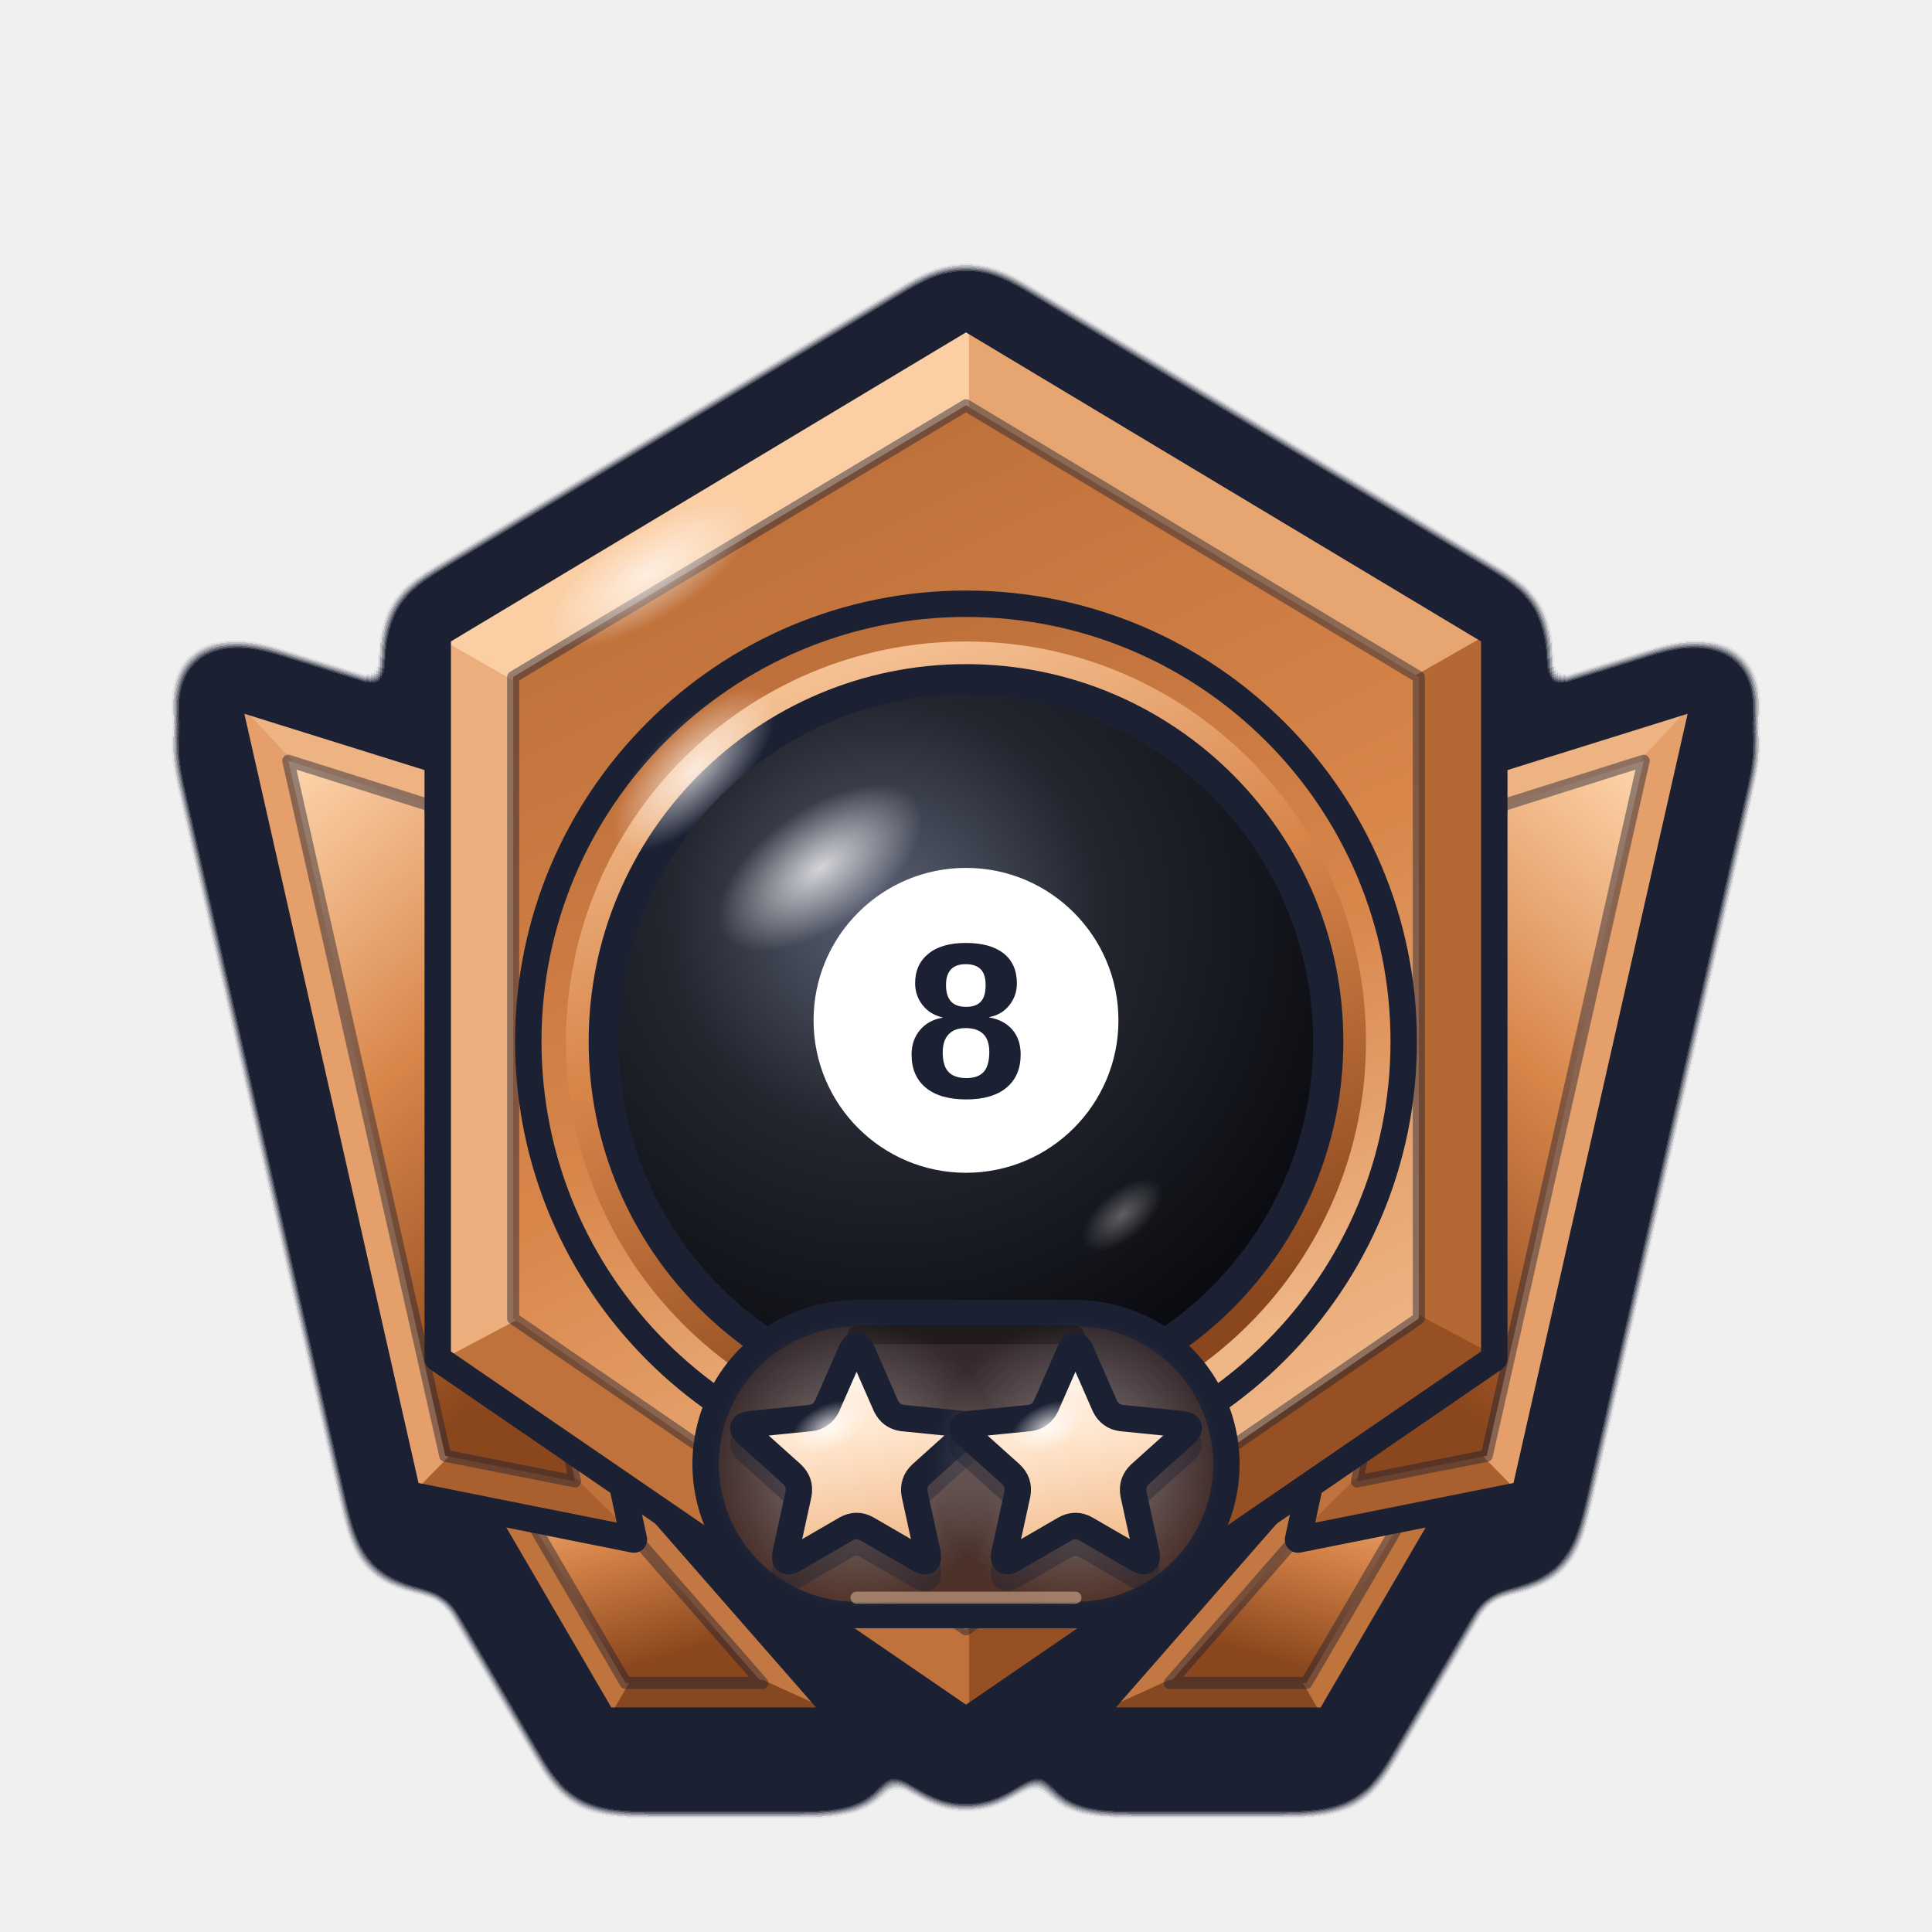
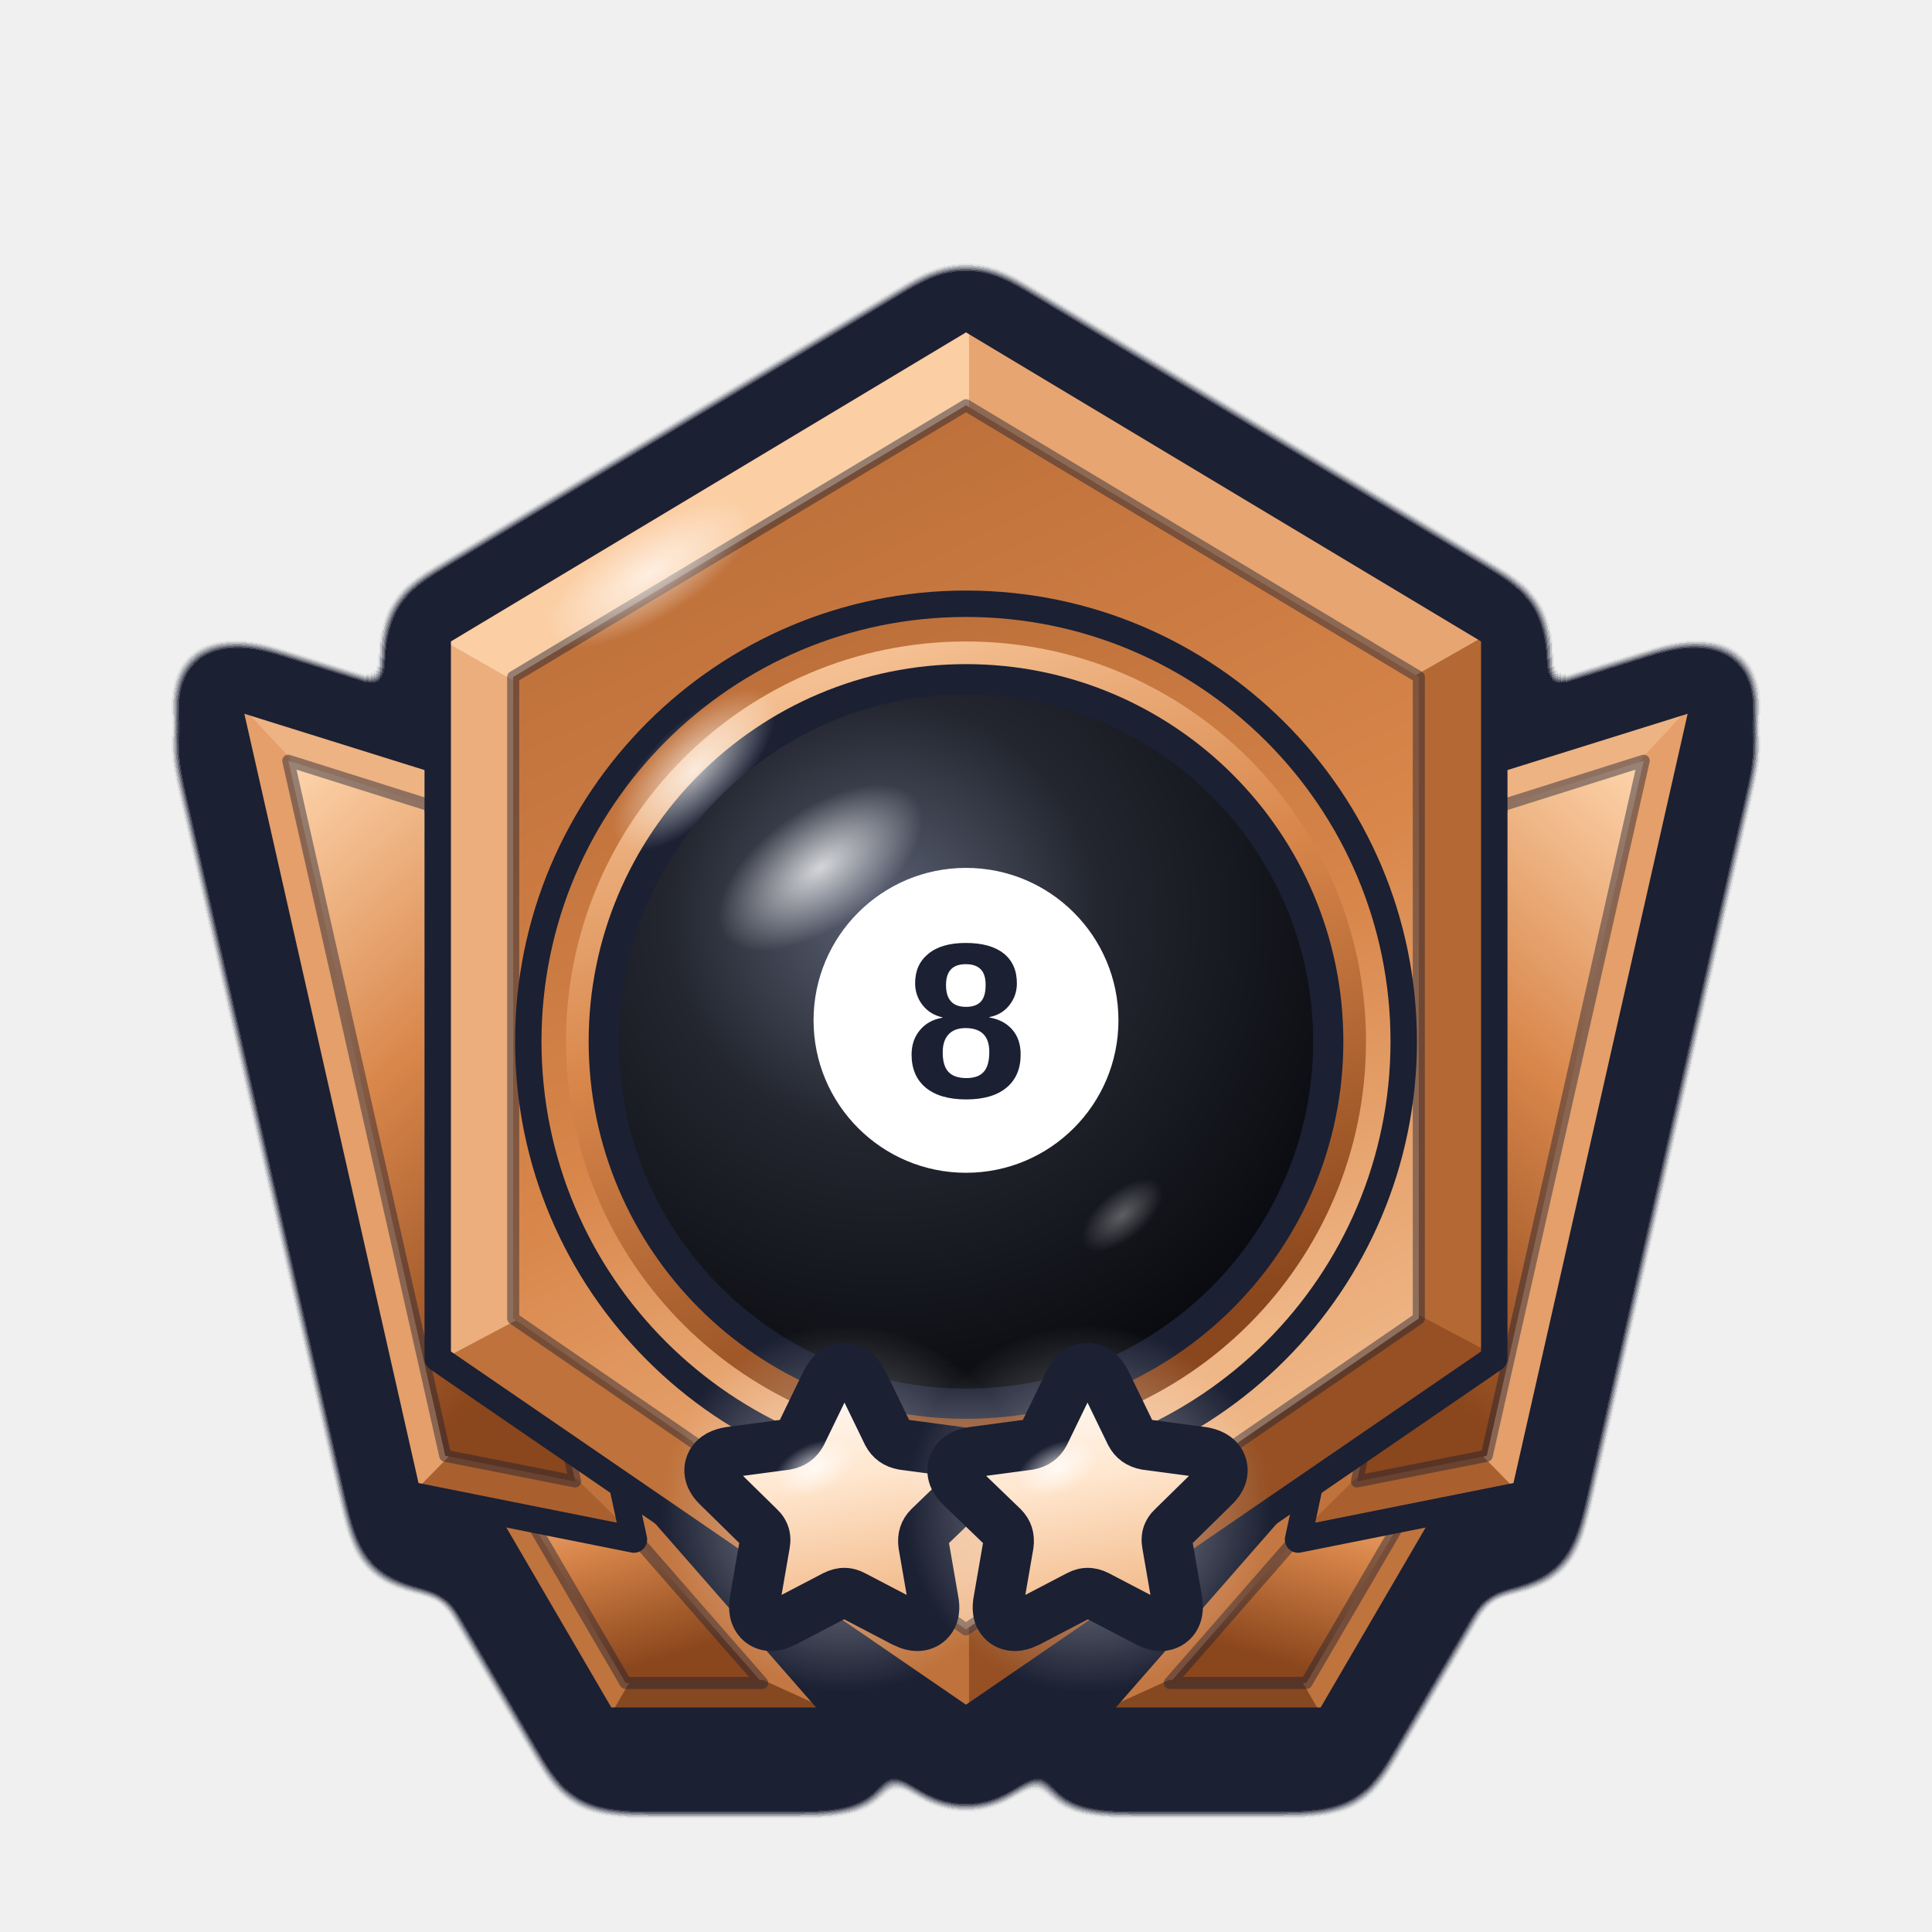
<svg xmlns="http://www.w3.org/2000/svg" width="512" height="512" viewBox="0 0 256 256">
  <defs>
    <linearGradient id="blue" x1="0" y1="0" x2="0.35" y2="1">
      <stop offset="0" stop-color="#9ED3FF" />
      <stop offset="0.45" stop-color="#3B9BFF" />
      <stop offset="1" stop-color="#1F6BD0" />
    </linearGradient>
    <linearGradient id="green" x1="0" y1="0" x2="0.35" y2="1">
      <stop offset="0" stop-color="#A8F5BE" />
      <stop offset="0.45" stop-color="#3DD66B" />
      <stop offset="1" stop-color="#1E9E47" />
    </linearGradient>
    <linearGradient id="red" x1="0" y1="0" x2="0.35" y2="1">
      <stop offset="0" stop-color="#FFA3A3" />
      <stop offset="0.45" stop-color="#FF4D4D" />
      <stop offset="1" stop-color="#C9283A" />
    </linearGradient>
    <linearGradient id="gold" x1="0" y1="0" x2="0.35" y2="1">
      <stop offset="0" stop-color="#FFF1A0" />
      <stop offset="0.45" stop-color="#FFC928" />
      <stop offset="1" stop-color="#DB8E00" />
    </linearGradient>
    <linearGradient id="wood" x1="0" y1="0" x2="0.35" y2="1">
      <stop offset="0" stop-color="#FFD9A0" />
      <stop offset="0.45" stop-color="#E7A35C" />
      <stop offset="1" stop-color="#A8622A" />
    </linearGradient>
    <linearGradient id="darkwood" x1="0" y1="0" x2="0.35" y2="1">
      <stop offset="0" stop-color="#C07A45" />
      <stop offset="0.45" stop-color="#8A4B22" />
      <stop offset="1" stop-color="#5E3014" />
    </linearGradient>
    <linearGradient id="white" x1="0" y1="0" x2="0.35" y2="1">
      <stop offset="0" stop-color="#FFFFFF" />
      <stop offset="0.45" stop-color="#F4F8FF" />
      <stop offset="1" stop-color="#C9D6EA" />
    </linearGradient>
    <linearGradient id="grey" x1="0" y1="0" x2="0.35" y2="1">
      <stop offset="0" stop-color="#E4E9F2" />
      <stop offset="0.45" stop-color="#AEB8C8" />
      <stop offset="1" stop-color="#7B869A" />
    </linearGradient>
    <linearGradient id="steel" x1="0" y1="0" x2="0.35" y2="1">
      <stop offset="0" stop-color="#D8E6F7" />
      <stop offset="0.45" stop-color="#9FB2CC" />
      <stop offset="1" stop-color="#6A7D98" />
    </linearGradient>
    <linearGradient id="cloth" x1="0" y1="0" x2="0.35" y2="1">
      <stop offset="0" stop-color="#6FE08E" />
      <stop offset="0.45" stop-color="#2FA24F" />
      <stop offset="1" stop-color="#1C7A37" />
    </linearGradient>
    <linearGradient id="sad" x1="0" y1="0" x2="0.35" y2="1">
      <stop offset="0" stop-color="#C4D4EE" />
      <stop offset="0.45" stop-color="#8EA3C7" />
      <stop offset="1" stop-color="#5E7299" />
    </linearGradient>
    <linearGradient id="purple" x1="0" y1="0" x2="0.35" y2="1">
      <stop offset="0" stop-color="#D7B8FF" />
      <stop offset="0.45" stop-color="#A259FF" />
      <stop offset="1" stop-color="#6E2FD0" />
    </linearGradient>
    <radialGradient id="shine" cx="0.5" cy="0.5" r="0.5">
      <stop offset="0" stop-color="#FFFFFF" stop-opacity="0.9" />
      <stop offset="1" stop-color="#FFFFFF" stop-opacity="0" />
    </radialGradient>
    <filter id="ink" x="-30%" y="-30%" width="160%" height="160%" color-interpolation-filters="sRGB">
      <feGaussianBlur in="SourceAlpha" stdDeviation="6.92" result="blur" />
      <feComponentTransfer in="blur" result="grown">
        <feFuncA type="linear" slope="7" intercept="-0.35" />
      </feComponentTransfer>
      <feOffset in="grown" dy="6" result="lip" />
      <feMerge result="both">
        <feMergeNode in="lip" />
        <feMergeNode in="grown" />
      </feMerge>
      <feFlood flood-color="#1B2033" />
      <feComposite in2="both" operator="in" result="outline" />
      <feMerge>
        <feMergeNode in="outline" />
        <feMergeNode in="SourceGraphic" />
      </feMerge>
    </filter>
  </defs>
  <defs>
    <filter id="badgeInk" x="-20%" y="-20%" width="140%" height="140%" color-interpolation-filters="sRGB">
      <feGaussianBlur in="SourceAlpha" stdDeviation="3.2" result="blur" />
      <feComponentTransfer in="blur" result="grown">
        <feFuncA type="linear" slope="40" intercept="-0.716" />
      </feComponentTransfer>
      <feOffset in="grown" dy="5" result="lip" />
      <feMerge result="both">
        <feMergeNode in="lip" />
        <feMergeNode in="grown" />
      </feMerge>
      <feFlood flood-color="#1B2033" />
      <feComposite in2="both" operator="in" result="outline" />
      <feMerge>
        <feMergeNode in="outline" />
        <feMergeNode in="SourceGraphic" />
      </feMerge>
    </filter>
  </defs>
  <defs>
    <linearGradient id="m" x1="0" y1="0" x2="0.35" y2="1">
      <stop offset="0.00" stop-color="#FFD6AE" />
      <stop offset="0.50" stop-color="#D8864A" />
      <stop offset="1.00" stop-color="#8A461C" />
    </linearGradient>
    <linearGradient id="r" x1="0" y1="0" x2="0.35" y2="1">
      <stop offset="0.00" stop-color="#B56935" />
      <stop offset="0.60" stop-color="#D8864A" />
      <stop offset="1.00" stop-color="#EFB686" />
    </linearGradient>
    <linearGradient id="w" x1="0" y1="0" x2="0.35" y2="1">
      <stop offset="0.00" stop-color="#F1BA8B" />
      <stop offset="0.55" stop-color="#D8864A" />
      <stop offset="1.00" stop-color="#8A461C" />
    </linearGradient>
    <linearGradient id="c" x1="0" y1="0" x2="0.3" y2="1">
      <stop offset="0.00" stop-color="#FFE6CE" />
      <stop offset="0.55" stop-color="#EAAA77" />
      <stop offset="1.00" stop-color="#D8864A" />
    </linearGradient>
    <linearGradient id="s" x1="0" y1="0" x2="0.2" y2="1">
      <stop offset="0.00" stop-color="#FFFFFF" />
      <stop offset="0.50" stop-color="#FFE6CE" />
      <stop offset="1.00" stop-color="#F3BE90" />
    </linearGradient>
    <linearGradient id="g" x1="0" y1="0" x2="0.35" y2="1">
      <stop offset="0.00" stop-color="#FFF3A6" />
      <stop offset="0.50" stop-color="#FFC928" />
      <stop offset="1.00" stop-color="#C97F00" />
    </linearGradient>
    <linearGradient id="gr" x1="0" y1="0" x2="0.35" y2="1">
      <stop offset="0.00" stop-color="#E7A816" />
      <stop offset="0.60" stop-color="#FFC928" />
      <stop offset="1.00" stop-color="#FFE274" />
    </linearGradient>
    <radialGradient id="ball" cx="0.38" cy="0.32" r="0.78">
      <stop offset="0" stop-color="#5C6275" />
      <stop offset="0.4" stop-color="#23262F" />
      <stop offset="1" stop-color="#06070B" />
    </radialGradient>
  </defs>
  <g filter="url(#badgeInk)">
    <path d="M52.0 180.0 L84.0 196.0 L80.9 200.0 L64.8 192.0 Z" fill="#D28C57" stroke="#D28C57" stroke-width="0.8" />
    <path d="M84.0 196.0 L112.0 228.0 L101.0 223.0 L80.9 200.0 Z" fill="#C37742" stroke="#C37742" stroke-width="0.8" />
    <path d="M112.0 228.0 L80.0 228.0 L82.9 223.0 L101.0 223.0 Z" fill="#854821" stroke="#854821" stroke-width="0.8" />
    <path d="M80.0 228.0 L52.0 180.0 L64.8 192.0 L82.9 223.0 Z" fill="#BF733D" stroke="#BF733D" stroke-width="0.8" />
    <path d="M64.8 192.0 L80.9 200.0 L101.0 223.0 L82.9 223.0 Z" fill="url(#m)" />
    <path d="M64.8 192.0 L80.9 200.0 L101.0 223.0 L82.9 223.0 Z" fill="none" stroke="#1B2033" stroke-width="1.6" stroke-opacity="0.45" stroke-linejoin="round" />
    <path d="M52.0 180.0 L84.0 196.0 L112.0 228.0 L80.0 228.0 Z" fill="none" stroke="#1B2033" stroke-width="3.5" stroke-linejoin="round" />
    <path d="M30.0 92.0 L62.0 102.0 L56.9 106.7 L38.2 100.8 Z" fill="#EEB383" stroke="#EEB383" stroke-width="0.8" />
    <path d="M62.0 102.0 L84.0 204.0 L76.2 196.3 L56.9 106.7 Z" fill="#C0723C" stroke="#C0723C" stroke-width="0.8" />
    <path d="M84.0 204.0 L54.0 198.0 L59.0 192.9 L76.2 196.3 Z" fill="#A9602E" stroke="#A9602E" stroke-width="0.8" />
    <path d="M54.0 198.0 L30.0 92.0 L38.2 100.8 L59.0 192.9 Z" fill="#E49F6A" stroke="#E49F6A" stroke-width="0.8" />
    <path d="M38.2 100.8 L56.9 106.7 L76.2 196.3 L59.0 192.9 Z" fill="url(#m)" />
    <path d="M38.2 100.8 L56.9 106.7 L76.2 196.3 L59.0 192.9 Z" fill="none" stroke="#1B2033" stroke-width="1.6" stroke-opacity="0.45" stroke-linejoin="round" />
    <path d="M30.0 92.0 L62.0 102.0 L84.0 204.0 L54.0 198.0 Z" fill="none" stroke="#1B2033" stroke-width="3.5" stroke-linejoin="round" />
    <g transform="matrix(-1 0 0 1 256 0)">
      <path d="M52.0 180.0 L84.0 196.0 L80.9 200.0 L64.8 192.0 Z" fill="#D28C57" stroke="#D28C57" stroke-width="0.8" />
      <path d="M84.0 196.0 L112.0 228.0 L101.0 223.0 L80.9 200.0 Z" fill="#C37742" stroke="#C37742" stroke-width="0.8" />
      <path d="M112.0 228.0 L80.0 228.0 L82.9 223.0 L101.0 223.0 Z" fill="#854821" stroke="#854821" stroke-width="0.8" />
      <path d="M80.0 228.0 L52.0 180.0 L64.8 192.0 L82.9 223.0 Z" fill="#BF733D" stroke="#BF733D" stroke-width="0.8" />
      <path d="M64.8 192.0 L80.9 200.0 L101.0 223.0 L82.9 223.0 Z" fill="url(#m)" />
      <path d="M64.8 192.0 L80.9 200.0 L101.0 223.0 L82.9 223.0 Z" fill="none" stroke="#1B2033" stroke-width="1.6" stroke-opacity="0.45" stroke-linejoin="round" />
      <path d="M52.0 180.0 L84.0 196.0 L112.0 228.0 L80.0 228.0 Z" fill="none" stroke="#1B2033" stroke-width="3.5" stroke-linejoin="round" />
      <path d="M30.0 92.0 L62.0 102.0 L56.9 106.7 L38.2 100.8 Z" fill="#EEB383" stroke="#EEB383" stroke-width="0.8" />
      <path d="M62.0 102.0 L84.0 204.0 L76.2 196.3 L56.9 106.7 Z" fill="#C0723C" stroke="#C0723C" stroke-width="0.8" />
      <path d="M84.0 204.0 L54.0 198.0 L59.0 192.9 L76.2 196.3 Z" fill="#A9602E" stroke="#A9602E" stroke-width="0.8" />
      <path d="M54.0 198.0 L30.0 92.0 L38.2 100.8 L59.0 192.9 Z" fill="#E49F6A" stroke="#E49F6A" stroke-width="0.8" />
      <path d="M38.2 100.8 L56.9 106.7 L76.2 196.3 L59.0 192.9 Z" fill="url(#m)" />
      <path d="M38.2 100.8 L56.9 106.7 L76.2 196.3 L59.0 192.9 Z" fill="none" stroke="#1B2033" stroke-width="1.6" stroke-opacity="0.45" stroke-linejoin="round" />
      <path d="M30.0 92.0 L62.0 102.0 L84.0 204.0 L54.0 198.0 Z" fill="none" stroke="#1B2033" stroke-width="3.5" stroke-linejoin="round" />
    </g>
    <path d="M128.0 42.0 L198.0 84.0 L188.0 89.7 L128.0 53.7 Z" fill="#E7A571" stroke="#E7A571" stroke-width="0.8" />
    <path d="M198.0 84.0 L198.0 180.0 L188.0 174.7 L188.0 89.7 Z" fill="#B46834" stroke="#B46834" stroke-width="0.8" />
    <path d="M198.0 180.0 L128.0 228.0 L128.0 215.9 L188.0 174.7 Z" fill="#965023" stroke="#965023" stroke-width="0.8" />
    <path d="M128.0 228.0 L58.0 180.0 L68.0 174.7 L128.0 215.9 Z" fill="#BF723B" stroke="#BF723B" stroke-width="0.8" />
    <path d="M58.0 180.0 L58.0 84.0 L68.0 89.7 L68.0 174.7 Z" fill="#EBAE7C" stroke="#EBAE7C" stroke-width="0.8" />
    <path d="M58.0 84.0 L128.0 42.0 L128.0 53.7 L68.0 89.7 Z" fill="#FBCEA4" stroke="#FBCEA4" stroke-width="0.8" />
    <path d="M128.0 53.7 L188.0 89.7 L188.0 174.7 L128.0 215.9 L68.0 174.7 L68.0 89.7 Z" fill="url(#r)" />
    <path d="M128.0 53.7 L188.0 89.7 L188.0 174.7 L128.0 215.9 L68.0 174.7 L68.0 89.7 Z" fill="none" stroke="#1B2033" stroke-width="1.6" stroke-opacity="0.45" stroke-linejoin="round" />
    <path d="M128.0 42.0 L198.0 84.0 L198.0 180.0 L128.0 228.0 L58.0 180.0 L58.0 84.0 Z" fill="none" stroke="#1B2033" stroke-width="3.5" stroke-linejoin="round" />
    <ellipse cx="86" cy="76" rx="16" ry="6" fill="url(#shine)" opacity="0.75" transform="rotate(-32 86 76)" />
    <circle cx="128" cy="138" r="58" fill="url(#r)" stroke="#1B2033" stroke-width="3.5" />
    <circle cx="128" cy="138" r="53" fill="url(#m)" />
    <circle cx="128" cy="138" r="50" fill="#1B2033" />
    <ellipse cx="92" cy="102" rx="14" ry="6" fill="url(#shine)" opacity="0.8" transform="rotate(-45 92 102)" />
    <circle cx="128" cy="138" r="46" fill="url(#ball)" />
    <circle cx="128.0" cy="135.2" r="20.2" fill="#FFFFFF" />
    <text x="128.0" y="145.4" font-family="Arial Black, Arial, sans-serif" font-weight="900" font-size="29.3" text-anchor="middle" fill="#1B2033">8</text>
    <ellipse cx="108.68" cy="115.0" rx="15.64" ry="7.82" fill="url(#shine)" opacity="0.85" transform="rotate(-35 108.68 115.0)" />
    <ellipse cx="148.7" cy="161.0" rx="6.44" ry="3.22" fill="url(#shine)" opacity="0.35" transform="rotate(-40 148.7 161.0)" />
    <defs>
-       <linearGradient id="tray" gradientUnits="userSpaceOnUse" x1="0" y1="174.0" x2="0" y2="229.0">
-         <stop offset="0" stop-color="#31282E" />
-         <stop offset="0.55" stop-color="#472F2A" />
-         <stop offset="1" stop-color="#633924" />
-       </linearGradient>
      <radialGradient id="glow">
-         <stop offset="0" stop-color="#FFFFFF" stop-opacity="0.5" />
+         <stop offset="0" stop-color="#FFFFFF" stop-opacity="0.55" />
        <stop offset="1" stop-color="#FFFFFF" stop-opacity="0" />
      </radialGradient>
    </defs>
-     <path d="M113.5 194.0 L142.5 194.0" fill="none" stroke-linecap="round" stroke-linejoin="miter" stroke-miterlimit="4" stroke="#1B2033" stroke-width="43.5" />
-     <path d="M113.5 194.0 L142.5 194.0" fill="none" stroke-linecap="round" stroke-linejoin="miter" stroke-miterlimit="4" stroke="url(#tray)" stroke-width="36.5" />
-     <path d="M113.5 211.7 L142.5 211.7" fill="none" stroke="#FFD6AE" stroke-width="1.6" stroke-opacity="0.45" stroke-linecap="round" />
-     <path d="M113.5 176.9 L142.5 176.9" fill="none" stroke="#000000" stroke-width="2.4" stroke-opacity="0.35" stroke-linecap="round" />
-     <circle cx="113.5" cy="194.0" r="19.0" fill="url(#glow)" opacity="0.8" />
-     <path opacity="0.4" d="M112.8 181.2 Q113.5 179.7 114.2 181.2 L117.4 188.5 Q118.1 189.9 119.6 190.1 L127.6 190.9 Q129.2 191.1 128.0 192.2 L122.1 197.5 Q120.9 198.6 121.2 200.2 L122.9 208.0 Q123.2 209.6 121.8 208.8 L114.9 204.8 Q113.5 204.0 112.1 204.8 L105.2 208.8 Q103.8 209.6 104.1 208.0 L105.8 200.2 Q106.1 198.6 104.9 197.5 L99.0 192.2 Q97.8 191.1 99.4 190.9 L107.4 190.1 Q108.9 189.9 109.6 188.5 Z" fill="#000000" stroke="#1B2033" stroke-width="3.5" stroke-linejoin="round" />
-     <ellipse cx="109.87" cy="191.26" rx="5.28" ry="2.97" fill="url(#shine)" opacity="0.85" transform="rotate(-25 109.87 191.26)" />
-     <path d="M112.8 179.0 Q113.5 177.5 114.2 179.0 L117.4 186.3 Q118.1 187.7 119.6 187.9 L127.6 188.7 Q129.2 188.9 128.0 190.0 L122.1 195.3 Q120.9 196.4 121.2 198.0 L122.9 205.8 Q123.2 207.4 121.8 206.6 L114.9 202.6 Q113.5 201.8 112.1 202.6 L105.2 206.6 Q103.8 207.4 104.1 205.8 L105.8 198.0 Q106.1 196.4 104.9 195.3 L99.0 190.0 Q97.8 188.9 99.4 188.7 L107.4 187.9 Q108.9 187.7 109.6 186.3 Z" fill="url(#s)" stroke="#1B2033" stroke-width="3.5" stroke-linejoin="round" />
-     <ellipse cx="109.87" cy="189.06" rx="5.28" ry="2.97" fill="url(#shine)" opacity="0.85" transform="rotate(-25 109.87 189.06)" />
-     <circle cx="142.5" cy="194.0" r="19.0" fill="url(#glow)" opacity="0.8" />
-     <path opacity="0.4" d="M141.8 181.2 Q142.5 179.7 143.2 181.2 L146.4 188.5 Q147.1 189.9 148.6 190.1 L156.6 190.9 Q158.2 191.1 157.0 192.2 L151.1 197.5 Q149.9 198.6 150.2 200.2 L151.9 208.0 Q152.2 209.6 150.8 208.8 L143.9 204.8 Q142.5 204.0 141.1 204.8 L134.2 208.8 Q132.8 209.6 133.1 208.0 L134.8 200.2 Q135.1 198.6 133.9 197.5 L128.0 192.2 Q126.8 191.1 128.4 190.9 L136.4 190.1 Q137.9 189.9 138.6 188.5 Z" fill="#000000" stroke="#1B2033" stroke-width="3.5" stroke-linejoin="round" />
-     <ellipse cx="138.87" cy="191.26" rx="5.28" ry="2.97" fill="url(#shine)" opacity="0.85" transform="rotate(-25 138.87 191.26)" />
-     <path d="M141.8 179.0 Q142.5 177.5 143.2 179.0 L146.4 186.3 Q147.1 187.7 148.6 187.9 L156.6 188.7 Q158.2 188.9 157.0 190.0 L151.1 195.3 Q149.9 196.4 150.2 198.0 L151.9 205.8 Q152.2 207.4 150.8 206.6 L143.9 202.6 Q142.5 201.8 141.1 202.6 L134.2 206.6 Q132.8 207.4 133.1 205.8 L134.8 198.0 Q135.1 196.4 133.9 195.3 L128.0 190.0 Q126.8 188.9 128.4 188.7 L136.4 187.9 Q137.9 187.7 138.6 186.3 Z" fill="url(#s)" stroke="#1B2033" stroke-width="3.5" stroke-linejoin="round" />
-     <ellipse cx="138.87" cy="189.06" rx="5.28" ry="2.97" fill="url(#shine)" opacity="0.85" transform="rotate(-25 138.87 189.06)" />
+     <circle cx="111.9" cy="199.9" r="24.4" fill="url(#glow)" />
+     <path d="M110.9 186.9 Q111.9 184.9 112.9 186.9 L116.2 193.7 Q117.2 195.6 119.4 196.0 L126.9 197.0 Q129.1 197.4 127.5 198.9 L122.0 204.2 Q120.5 205.7 120.8 207.9 L122.1 215.4 Q122.5 217.5 120.5 216.5 L113.8 213.0 Q111.9 212.0 109.9 213.0 L103.2 216.5 Q101.3 217.5 101.6 215.4 L102.9 207.9 Q103.3 205.7 101.7 204.2 L96.3 198.9 Q94.7 197.4 96.9 197.0 L104.4 196.0 Q106.6 195.6 107.6 193.7 Z" fill="#000000" opacity="0.35" />
+     <path d="M110.9 183.9 Q111.9 181.9 112.9 183.9 L116.2 190.7 Q117.2 192.6 119.4 193.0 L126.9 194.0 Q129.1 194.4 127.5 195.9 L122.0 201.2 Q120.5 202.7 120.8 204.9 L122.1 212.4 Q122.5 214.5 120.5 213.5 L113.8 210.0 Q111.9 209.0 109.9 210.0 L103.2 213.5 Q101.3 214.5 101.6 212.4 L102.9 204.9 Q103.3 202.7 101.7 201.2 L96.3 195.9 Q94.7 194.4 96.9 194.0 L104.4 193.0 Q106.6 192.6 107.6 190.7 Z" fill="#1B2033" stroke="#1B2033" stroke-width="9.9" stroke-linejoin="round" />
+     <path d="M110.9 183.9 Q111.9 181.9 112.9 183.9 L116.2 190.7 Q117.2 192.6 119.4 193.0 L126.9 194.0 Q129.1 194.4 127.5 195.9 L122.0 201.2 Q120.5 202.7 120.8 204.9 L122.1 212.4 Q122.5 214.5 120.5 213.5 L113.8 210.0 Q111.9 209.0 109.9 210.0 L103.2 213.5 Q101.3 214.5 101.6 212.4 L102.9 204.9 Q103.3 202.7 101.7 201.2 L96.3 195.9 Q94.7 194.4 96.9 194.0 L104.4 193.0 Q106.6 192.6 107.6 190.7 Z" fill="url(#s)" stroke="#1B2033" stroke-width="3.5" stroke-linejoin="round" />
+     <ellipse cx="107.915" cy="194.523" rx="5.776" ry="3.249" fill="url(#shine)" opacity="0.85" transform="rotate(-25 107.9154 194.5233)" />
+     <circle cx="144.1" cy="199.9" r="24.4" fill="url(#glow)" />
+     <path d="M143.1 186.9 Q144.1 184.9 145.1 186.9 L148.4 193.7 Q149.4 195.6 151.6 196.0 L159.1 197.0 Q161.3 197.4 159.7 198.9 L154.3 204.2 Q152.7 205.7 153.1 207.9 L154.4 215.4 Q154.7 217.5 152.8 216.5 L146.1 213.0 Q144.1 212.0 142.2 213.0 L135.5 216.5 Q133.5 217.5 133.9 215.4 L135.2 207.9 Q135.5 205.7 134.0 204.2 L128.5 198.9 Q126.9 197.4 129.1 197.0 L136.6 196.0 Q138.8 195.6 139.8 193.7 Z" fill="#000000" opacity="0.35" />
+     <path d="M143.1 183.9 Q144.1 181.9 145.1 183.9 L148.4 190.7 Q149.4 192.6 151.6 193.0 L159.1 194.0 Q161.3 194.4 159.7 195.9 L154.3 201.2 Q152.7 202.7 153.1 204.9 L154.4 212.4 Q154.7 214.5 152.8 213.5 L146.1 210.0 Q144.1 209.0 142.2 210.0 L135.5 213.5 Q133.5 214.5 133.9 212.4 L135.2 204.9 Q135.5 202.7 134.0 201.2 L128.5 195.9 Q126.9 194.4 129.1 194.0 L136.6 193.0 Q138.8 192.6 139.8 190.7 Z" fill="#1B2033" stroke="#1B2033" stroke-width="9.9" stroke-linejoin="round" />
+     <path d="M143.1 183.9 Q144.1 181.9 145.1 183.9 L148.4 190.7 Q149.4 192.6 151.6 193.0 L159.1 194.0 Q161.3 194.4 159.7 195.9 L154.3 201.2 Q152.7 202.7 153.1 204.9 L154.4 212.4 Q154.7 214.5 152.8 213.5 L146.1 210.0 Q144.1 209.0 142.2 210.0 L135.5 213.5 Q133.5 214.5 133.9 212.4 L135.2 204.9 Q135.5 202.7 134.0 201.2 L128.5 195.9 Q126.9 194.4 129.1 194.0 L136.6 193.0 Q138.8 192.6 139.8 190.7 Z" fill="url(#s)" stroke="#1B2033" stroke-width="3.5" stroke-linejoin="round" />
+     <ellipse cx="140.143" cy="194.523" rx="5.776" ry="3.249" fill="url(#shine)" opacity="0.85" transform="rotate(-25 140.1426 194.5233)" />
  </g>
</svg>
